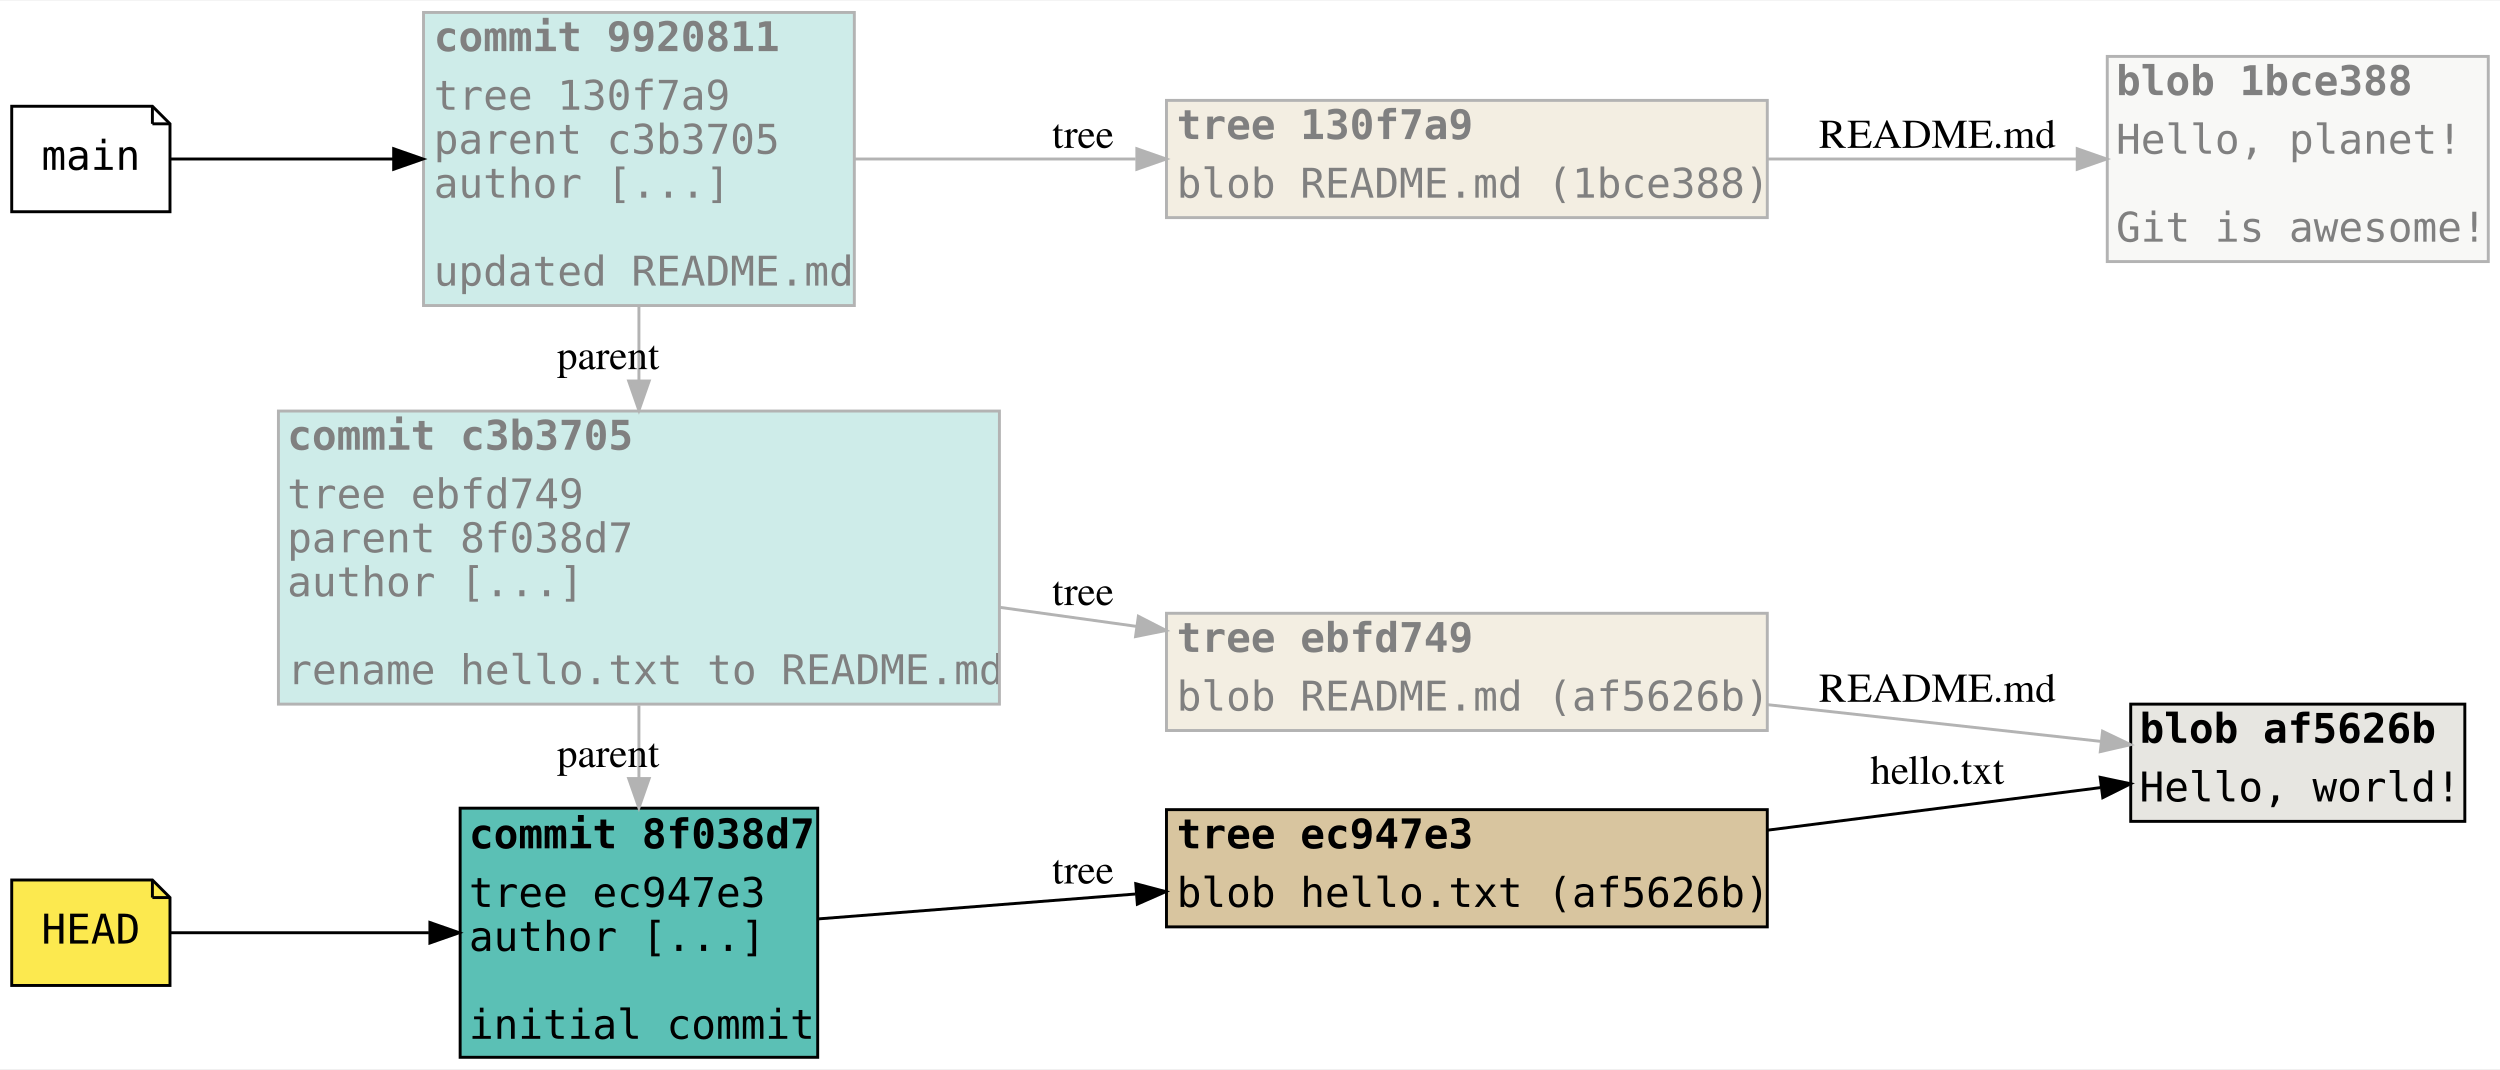
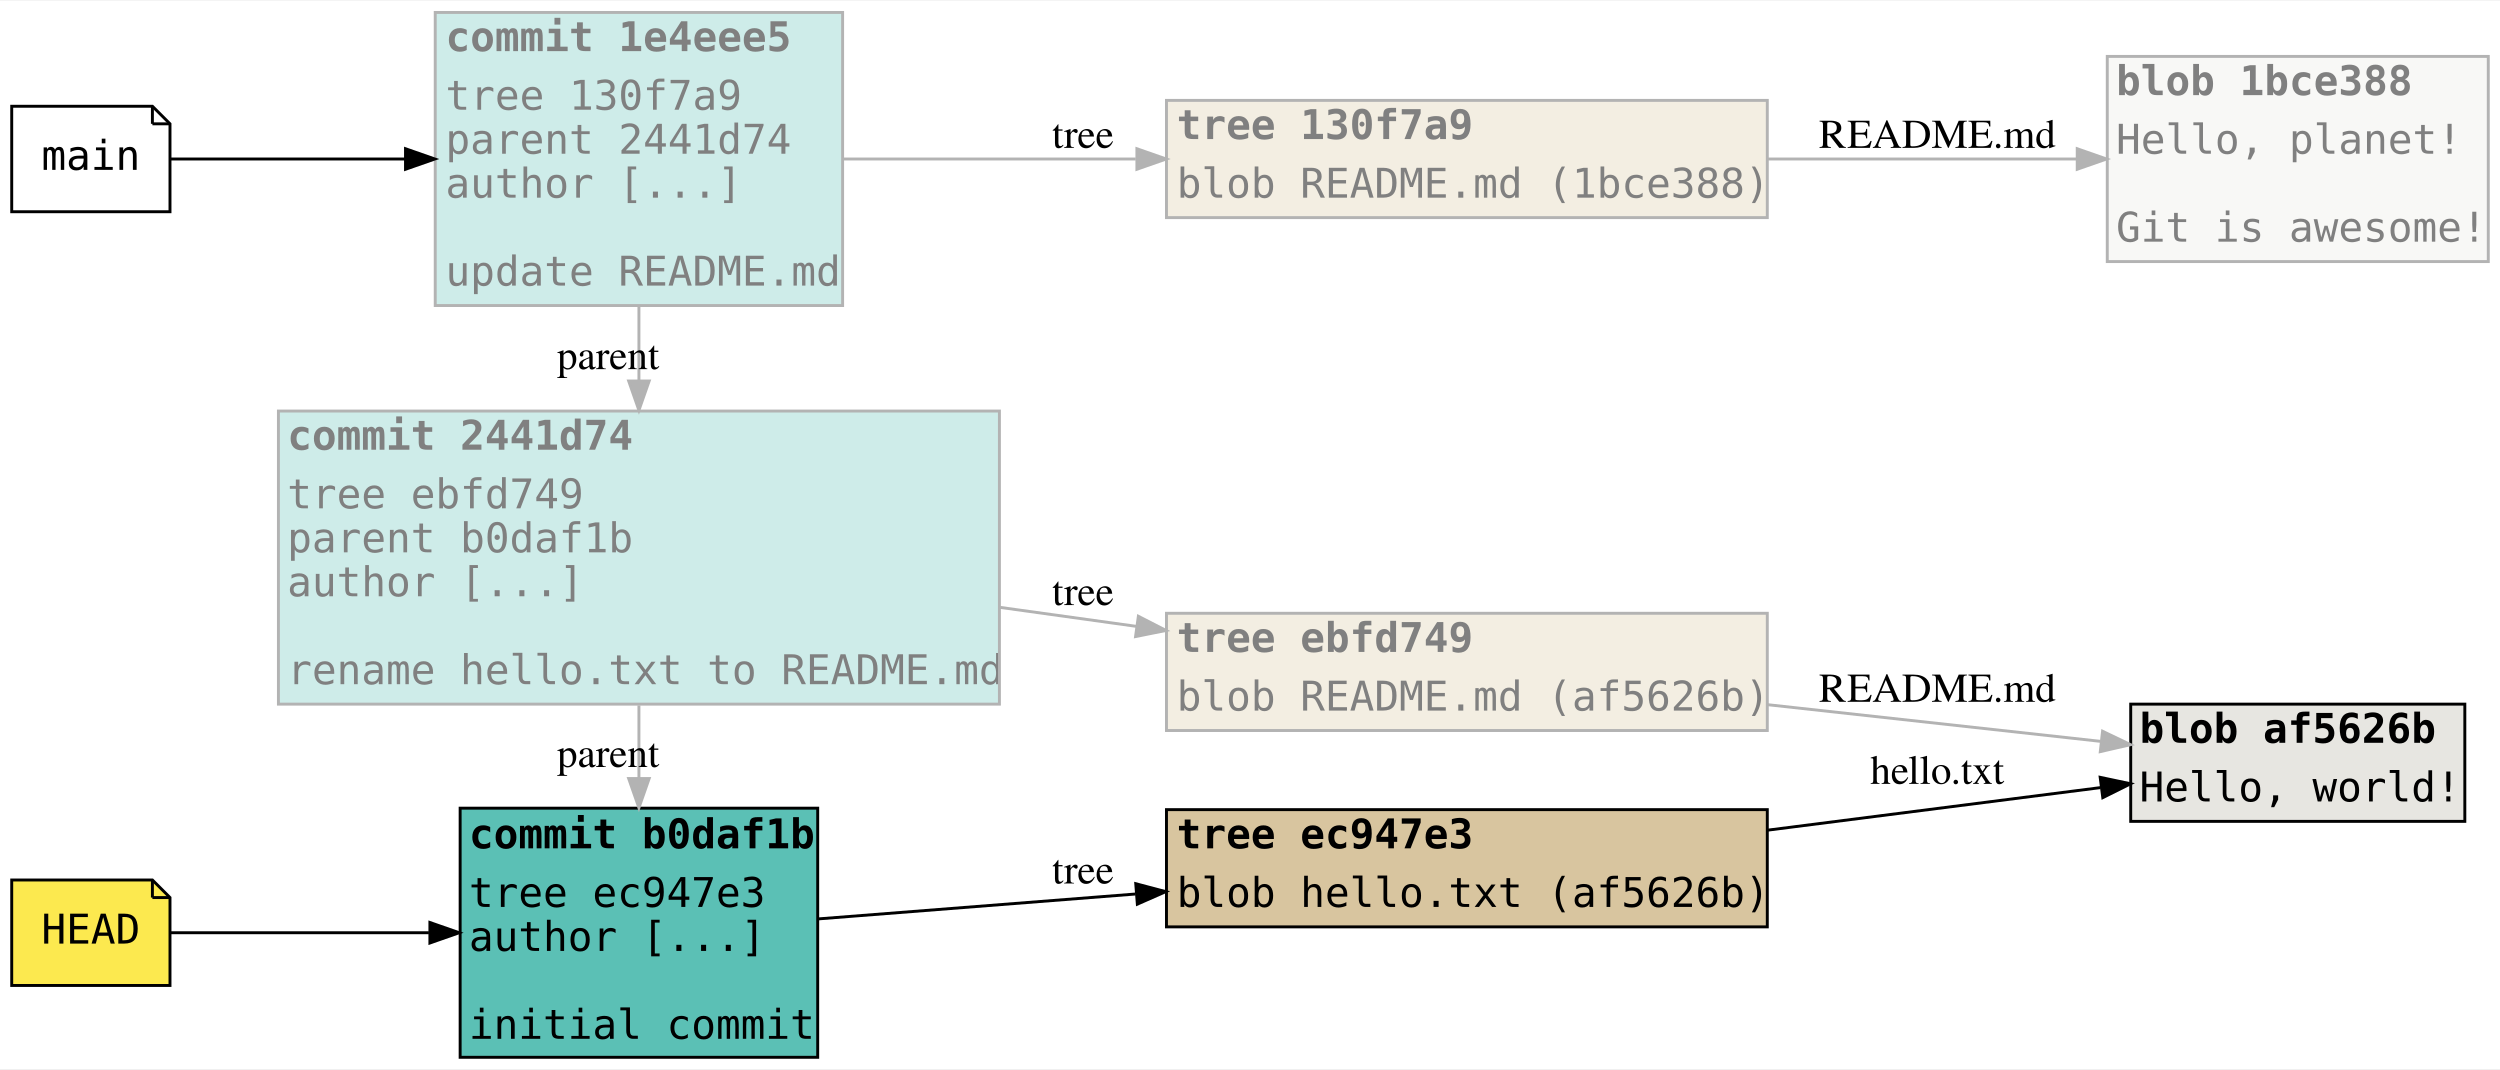
<svg xmlns="http://www.w3.org/2000/svg" width="853pt" height="365pt" viewBox="0.00 0.00 853.00 364.50">
  <g id="graph0" class="graph" transform="scale(1 1) rotate(0) translate(4 360.5)">
    <polygon fill="white" stroke="transparent" points="-4,4 -4,-360.5 849,-360.5 849,4 -4,4" />
    <g id="node1" class="node">
      <polygon fill="#5bc0b5" stroke="transparent" points="153,0 153,-85 275,-85 275,0 153,0" />
-       <text text-anchor="start" x="156" y="-71.3" font-family="monospace" font-weight="bold" font-size="14.00" fill="#000000">commit 8f038d7</text>
+       <text text-anchor="start" x="156" y="-71.3" font-family="monospace" font-weight="bold" font-size="14.00" fill="#000000">commit b0daf1b</text>
      <text text-anchor="start" x="156" y="-51.3" font-family="monospace" font-size="14.00" fill="#000000">tree ec947e3  </text>
      <text text-anchor="start" x="156" y="-36.3" font-family="monospace" font-size="14.00" fill="#000000">author [...]  </text>
      <text text-anchor="start" x="156" y="-21.3" font-family="monospace" font-size="14.00" fill="#000000">              </text>
      <text text-anchor="start" x="156" y="-6.3" font-family="monospace" font-size="14.00" fill="#000000">initial commit</text>
      <polygon fill="none" stroke="#000000" points="153,0 153,-85 275,-85 275,0 153,0" />
    </g>
    <g id="node2" class="node">
      <polygon fill="#d8c59f" stroke="transparent" points="394,-44.5 394,-84.5 599,-84.5 599,-44.5 394,-44.5" />
      <text text-anchor="start" x="397.5" y="-71.3" font-family="monospace" font-weight="bold" font-size="14.00" fill="#000000">tree ec947e3</text>
      <text text-anchor="start" x="397.5" y="-51.3" font-family="monospace" font-size="14.00" fill="#000000">blob hello.txt (af5626b)</text>
      <polygon fill="none" stroke="#000000" points="394,-44.5 394,-84.5 599,-84.5 599,-44.5 394,-44.5" />
    </g>
    <g id="edge1" class="edge">
      <path fill="none" stroke="#000000" d="M275.17,-47.22C306.74,-49.7 346.44,-52.81 383.41,-55.71" />
      <polygon fill="#000000" stroke="#000000" points="383.52,-59.23 393.76,-56.52 384.06,-52.25 383.52,-59.23" />
      <text text-anchor="middle" x="365.5" y="-59.3" font-family="Times,serif" font-size="14.00">tree</text>
    </g>
    <g id="node3" class="node">
      <polygon fill="#e7e6e1" stroke="transparent" points="723,-80.5 723,-120.5 837,-120.5 837,-80.5 723,-80.5" />
      <text text-anchor="start" x="726" y="-107.3" font-family="monospace" font-weight="bold" font-size="14.00" fill="#000000">blob af5626b</text>
      <text text-anchor="start" x="726" y="-87.3" font-family="monospace" font-size="14.00" fill="#000000">Hello, world!</text>
      <polygon fill="none" stroke="#000000" points="723,-80.5 723,-120.5 837,-120.5 837,-80.5 723,-80.5" />
    </g>
    <g id="edge2" class="edge">
      <path fill="none" stroke="#000000" d="M599.13,-77.5C636.95,-82.33 678.86,-87.69 712.71,-92.02" />
      <polygon fill="#000000" stroke="#000000" points="712.58,-95.53 722.94,-93.33 713.47,-88.59 712.58,-95.53" />
      <text text-anchor="middle" x="657" y="-93.3" font-family="Times,serif" font-size="14.00">hello.txt</text>
    </g>
    <g id="node4" class="node">
-       <polygon fill="#ceece9" stroke="transparent" points="140.5,-256.5 140.5,-356.5 287.5,-356.5 287.5,-256.5 140.5,-256.5" />
-       <text text-anchor="start" x="144" y="-343.3" font-family="monospace" font-weight="bold" font-size="14.00" fill="#808080">commit 9920811</text>
-       <text text-anchor="start" x="144" y="-323.3" font-family="monospace" font-size="14.00" fill="#808080">tree 130f7a9     </text>
-       <text text-anchor="start" x="144" y="-308.3" font-family="monospace" font-size="14.00" fill="#808080">parent c3b3705   </text>
-       <text text-anchor="start" x="144" y="-293.3" font-family="monospace" font-size="14.00" fill="#808080">author [...]     </text>
-       <text text-anchor="start" x="144" y="-278.3" font-family="monospace" font-size="14.00" fill="#808080">                 </text>
-       <text text-anchor="start" x="144" y="-263.3" font-family="monospace" font-size="14.00" fill="#808080">updated README.md</text>
-       <polygon fill="none" stroke="#b3b3b3" points="140.5,-256.5 140.5,-356.5 287.5,-356.5 287.5,-256.5 140.5,-256.5" />
+       <polygon fill="#ceece9" stroke="transparent" points="144.5,-256.5 144.5,-356.5 283.5,-356.5 283.5,-256.5 144.5,-256.5" />
+       <text text-anchor="start" x="148" y="-343.3" font-family="monospace" font-weight="bold" font-size="14.00" fill="#808080">commit 1e4eee5</text>
+       <text text-anchor="start" x="148" y="-323.3" font-family="monospace" font-size="14.00" fill="#808080">tree 130f7a9    </text>
+       <text text-anchor="start" x="148" y="-308.3" font-family="monospace" font-size="14.00" fill="#808080">parent 2441d74  </text>
+       <text text-anchor="start" x="148" y="-293.3" font-family="monospace" font-size="14.00" fill="#808080">author [...]    </text>
+       <text text-anchor="start" x="148" y="-278.3" font-family="monospace" font-size="14.00" fill="#808080">                </text>
+       <text text-anchor="start" x="148" y="-263.3" font-family="monospace" font-size="14.00" fill="#808080">update README.md</text>
+       <polygon fill="none" stroke="#b3b3b3" points="144.5,-256.5 144.5,-356.5 283.5,-356.5 283.5,-256.5 144.5,-256.5" />
    </g>
    <g id="node5" class="node">
      <polygon fill="#f3eee2" stroke="transparent" points="394,-286.5 394,-326.5 599,-326.5 599,-286.5 394,-286.5" />
      <text text-anchor="start" x="397.5" y="-313.3" font-family="monospace" font-weight="bold" font-size="14.00" fill="#808080">tree 130f7a9</text>
      <text text-anchor="start" x="397.5" y="-293.3" font-family="monospace" font-size="14.00" fill="#808080">blob README.md (1bce388)</text>
      <polygon fill="none" stroke="#b3b3b3" points="394,-286.5 394,-326.5 599,-326.5 599,-286.5 394,-286.5" />
    </g>
    <g id="edge3" class="edge">
-       <path fill="none" stroke="#b3b3b3" d="M287.6,-306.5C316.82,-306.5 351.2,-306.5 383.49,-306.5" />
-       <polygon fill="#b3b3b3" stroke="#b3b3b3" points="383.89,-310 393.89,-306.5 383.89,-303 383.89,-310" />
+       <path fill="none" stroke="#b3b3b3" d="M283.62,-306.5C313.68,-306.5 349.74,-306.5 383.51,-306.5" />
+       <polygon fill="#b3b3b3" stroke="#b3b3b3" points="383.91,-310 393.91,-306.5 383.91,-303 383.91,-310" />
      <text text-anchor="middle" x="365.5" y="-310.3" font-family="Times,serif" font-size="14.00">tree</text>
    </g>
    <g id="node6" class="node">
      <polygon fill="#ceece9" stroke="transparent" points="91,-120.5 91,-220.5 337,-220.5 337,-120.5 91,-120.5" />
-       <text text-anchor="start" x="94" y="-207.3" font-family="monospace" font-weight="bold" font-size="14.00" fill="#808080">commit c3b3705</text>
+       <text text-anchor="start" x="94" y="-207.3" font-family="monospace" font-weight="bold" font-size="14.00" fill="#808080">commit 2441d74</text>
      <text text-anchor="start" x="94" y="-187.3" font-family="monospace" font-size="14.00" fill="#808080">tree ebfd749                 </text>
-       <text text-anchor="start" x="94" y="-172.3" font-family="monospace" font-size="14.00" fill="#808080">parent 8f038d7               </text>
+       <text text-anchor="start" x="94" y="-172.3" font-family="monospace" font-size="14.00" fill="#808080">parent b0daf1b               </text>
      <text text-anchor="start" x="94" y="-157.3" font-family="monospace" font-size="14.00" fill="#808080">author [...]                 </text>
      <text text-anchor="start" x="94" y="-142.3" font-family="monospace" font-size="14.00" fill="#808080">                             </text>
      <text text-anchor="start" x="94" y="-127.3" font-family="monospace" font-size="14.00" fill="#808080">rename hello.txt to README.md</text>
      <polygon fill="none" stroke="#b3b3b3" points="91,-120.5 91,-220.5 337,-220.5 337,-120.5 91,-120.5" />
    </g>
    <g id="edge4" class="edge">
      <path fill="none" stroke="#b3b3b3" d="M214,-256.45C214,-248.17 214,-239.51 214,-231.01" />
      <polygon fill="#b3b3b3" stroke="#b3b3b3" points="217.5,-230.75 214,-220.75 210.5,-230.76 217.5,-230.75" />
      <text text-anchor="middle" x="203.5" y="-234.8" font-family="Times,serif" font-size="14.00">parent</text>
    </g>
    <g id="node7" class="node">
      <polygon fill="#f8f8f6" stroke="transparent" points="715,-271.5 715,-341.5 845,-341.5 845,-271.5 715,-271.5" />
      <text text-anchor="start" x="718" y="-328.3" font-family="monospace" font-weight="bold" font-size="14.00" fill="#808080">blob 1bce388</text>
      <text text-anchor="start" x="718" y="-308.3" font-family="monospace" font-size="14.00" fill="#808080">Hello, planet! </text>
      <text text-anchor="start" x="718" y="-293.3" font-family="monospace" font-size="14.00" fill="#808080">               </text>
      <text text-anchor="start" x="718" y="-278.3" font-family="monospace" font-size="14.00" fill="#808080">Git is awesome!</text>
      <polygon fill="none" stroke="#b3b3b3" points="715,-271.5 715,-341.5 845,-341.5 845,-271.5 715,-271.5" />
    </g>
    <g id="edge5" class="edge">
      <path fill="none" stroke="#b3b3b3" d="M599.13,-306.5C633.94,-306.5 672.23,-306.5 704.5,-306.5" />
      <polygon fill="#b3b3b3" stroke="#b3b3b3" points="704.75,-310 714.75,-306.5 704.75,-303 704.75,-310" />
      <text text-anchor="middle" x="657" y="-310.3" font-family="Times,serif" font-size="14.00">README.md</text>
    </g>
    <g id="edge7" class="edge">
      <path fill="none" stroke="#b3b3b3" d="M214,-120.07C214,-111.94 214,-103.5 214,-95.32" />
      <polygon fill="#b3b3b3" stroke="#b3b3b3" points="217.5,-95.12 214,-85.12 210.5,-95.12 217.5,-95.12" />
      <text text-anchor="middle" x="203.5" y="-99.05" font-family="Times,serif" font-size="14.00">parent</text>
    </g>
    <g id="node8" class="node">
      <polygon fill="#f3eee2" stroke="transparent" points="394,-111.5 394,-151.5 599,-151.5 599,-111.5 394,-111.5" />
      <text text-anchor="start" x="397.5" y="-138.3" font-family="monospace" font-weight="bold" font-size="14.00" fill="#808080">tree ebfd749</text>
      <text text-anchor="start" x="397.5" y="-118.3" font-family="monospace" font-size="14.00" fill="#808080">blob README.md (af5626b)</text>
      <polygon fill="none" stroke="#b3b3b3" points="394,-111.5 394,-151.5 599,-151.5 599,-111.5 394,-111.5" />
    </g>
    <g id="edge6" class="edge">
      <path fill="none" stroke="#b3b3b3" d="M337.22,-153.51C352.72,-151.35 368.52,-149.16 383.84,-147.02" />
      <polygon fill="#b3b3b3" stroke="#b3b3b3" points="384.41,-150.48 393.84,-145.64 383.45,-143.55 384.41,-150.48" />
      <text text-anchor="middle" x="365.5" y="-154.3" font-family="Times,serif" font-size="14.00">tree</text>
    </g>
    <g id="edge8" class="edge">
      <path fill="none" stroke="#b3b3b3" d="M599.13,-120.31C636.95,-116.14 678.86,-111.53 712.71,-107.8" />
      <polygon fill="#b3b3b3" stroke="#b3b3b3" points="713.39,-111.25 722.94,-106.67 712.62,-104.29 713.39,-111.25" />
      <text text-anchor="middle" x="657" y="-121.3" font-family="Times,serif" font-size="14.00">README.md</text>
    </g>
    <g id="node9" class="node">
      <polygon fill="white" stroke="black" points="48,-324.5 0,-324.5 0,-288.5 54,-288.5 54,-318.5 48,-324.5" />
      <polyline fill="none" stroke="black" points="48,-324.5 48,-318.5 " />
      <polyline fill="none" stroke="black" points="54,-318.5 48,-318.5 " />
      <text text-anchor="middle" x="27" y="-302.8" font-family="monospace" font-size="14.00">main</text>
    </g>
    <g id="edge9" class="edge">
-       <path fill="none" stroke="black" d="M54.11,-306.5C74.07,-306.5 102.75,-306.5 130.26,-306.5" />
-       <polygon fill="black" stroke="black" points="130.32,-310 140.32,-306.5 130.32,-303 130.32,-310" />
+       <path fill="none" stroke="black" d="M54.11,-306.5C75.05,-306.5 105.58,-306.5 134.29,-306.5" />
+       <polygon fill="black" stroke="black" points="134.36,-310 144.36,-306.5 134.36,-303 134.36,-310" />
    </g>
    <g id="node10" class="node">
      <polygon fill="#fce94f" stroke="black" points="48,-60.5 0,-60.5 0,-24.5 54,-24.5 54,-54.5 48,-60.5" />
      <polyline fill="none" stroke="black" points="48,-60.5 48,-54.5 " />
      <polyline fill="none" stroke="black" points="54,-54.5 48,-54.5 " />
      <text text-anchor="middle" x="27" y="-38.8" font-family="monospace" font-size="14.00">HEAD</text>
    </g>
    <g id="edge10" class="edge">
      <path fill="none" stroke="black" d="M54.11,-42.5C77.02,-42.5 111.41,-42.5 142.34,-42.5" />
      <polygon fill="black" stroke="black" points="142.68,-46 152.68,-42.5 142.68,-39 142.68,-46" />
    </g>
  </g>
</svg>
